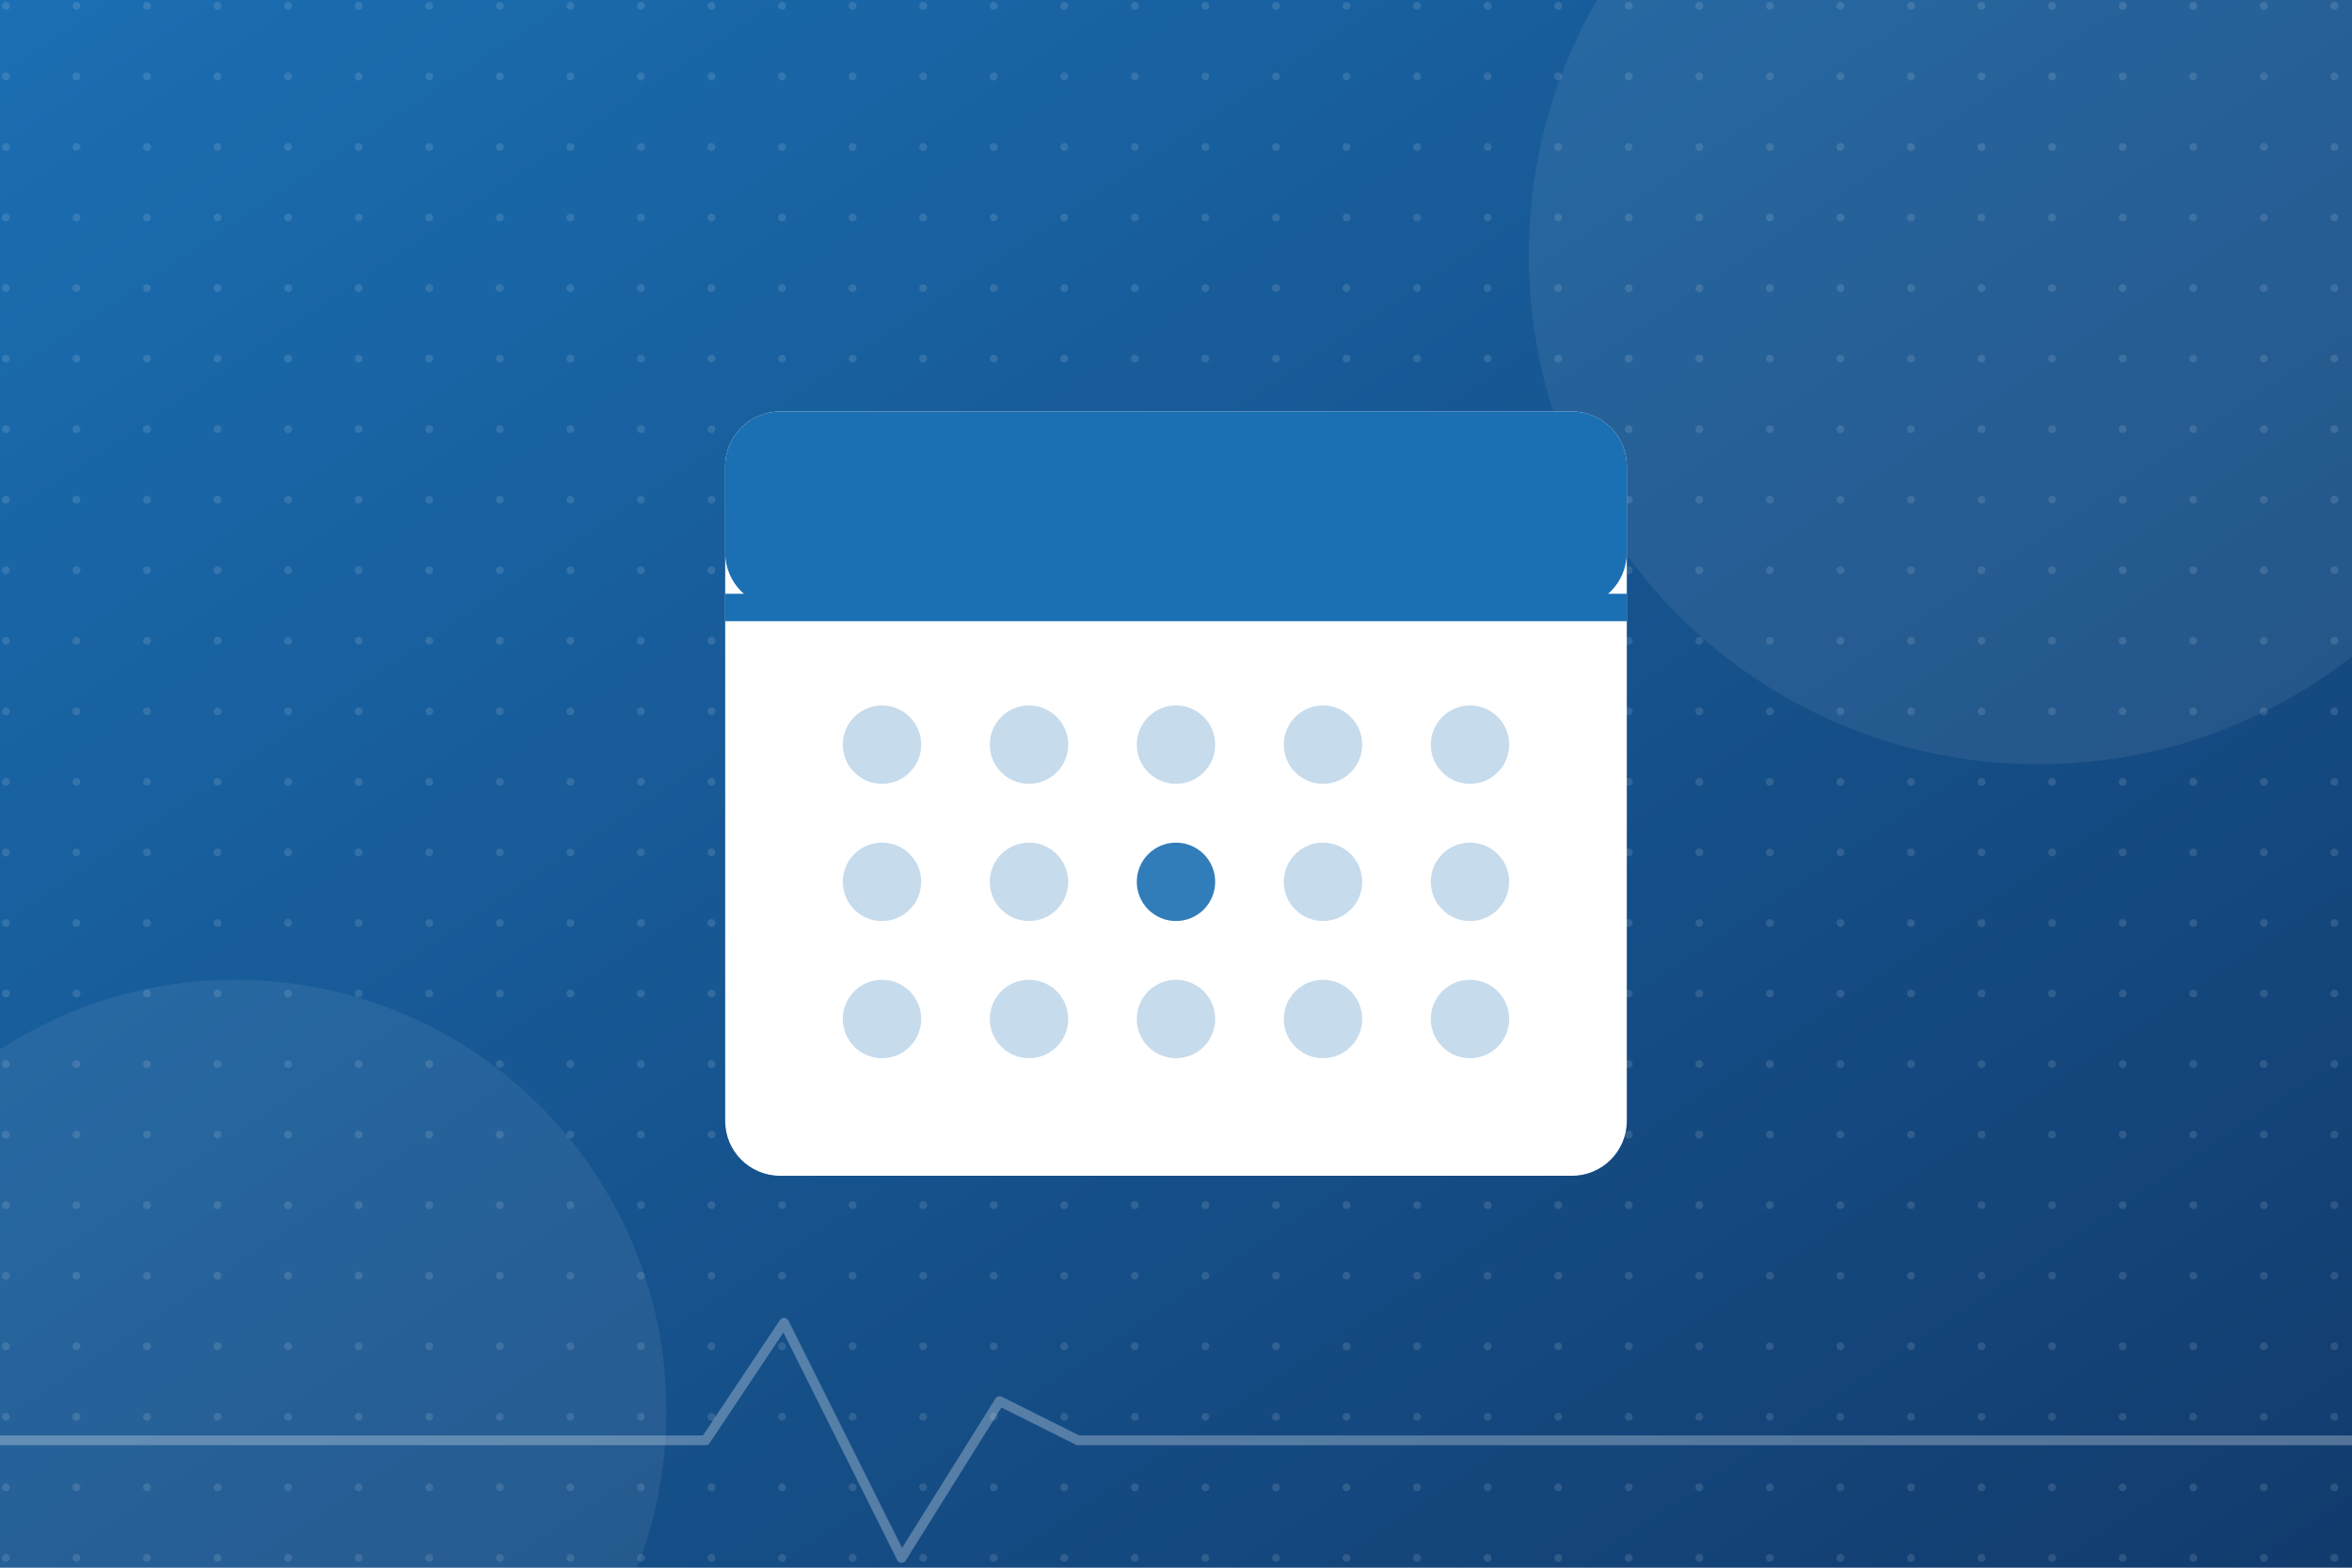
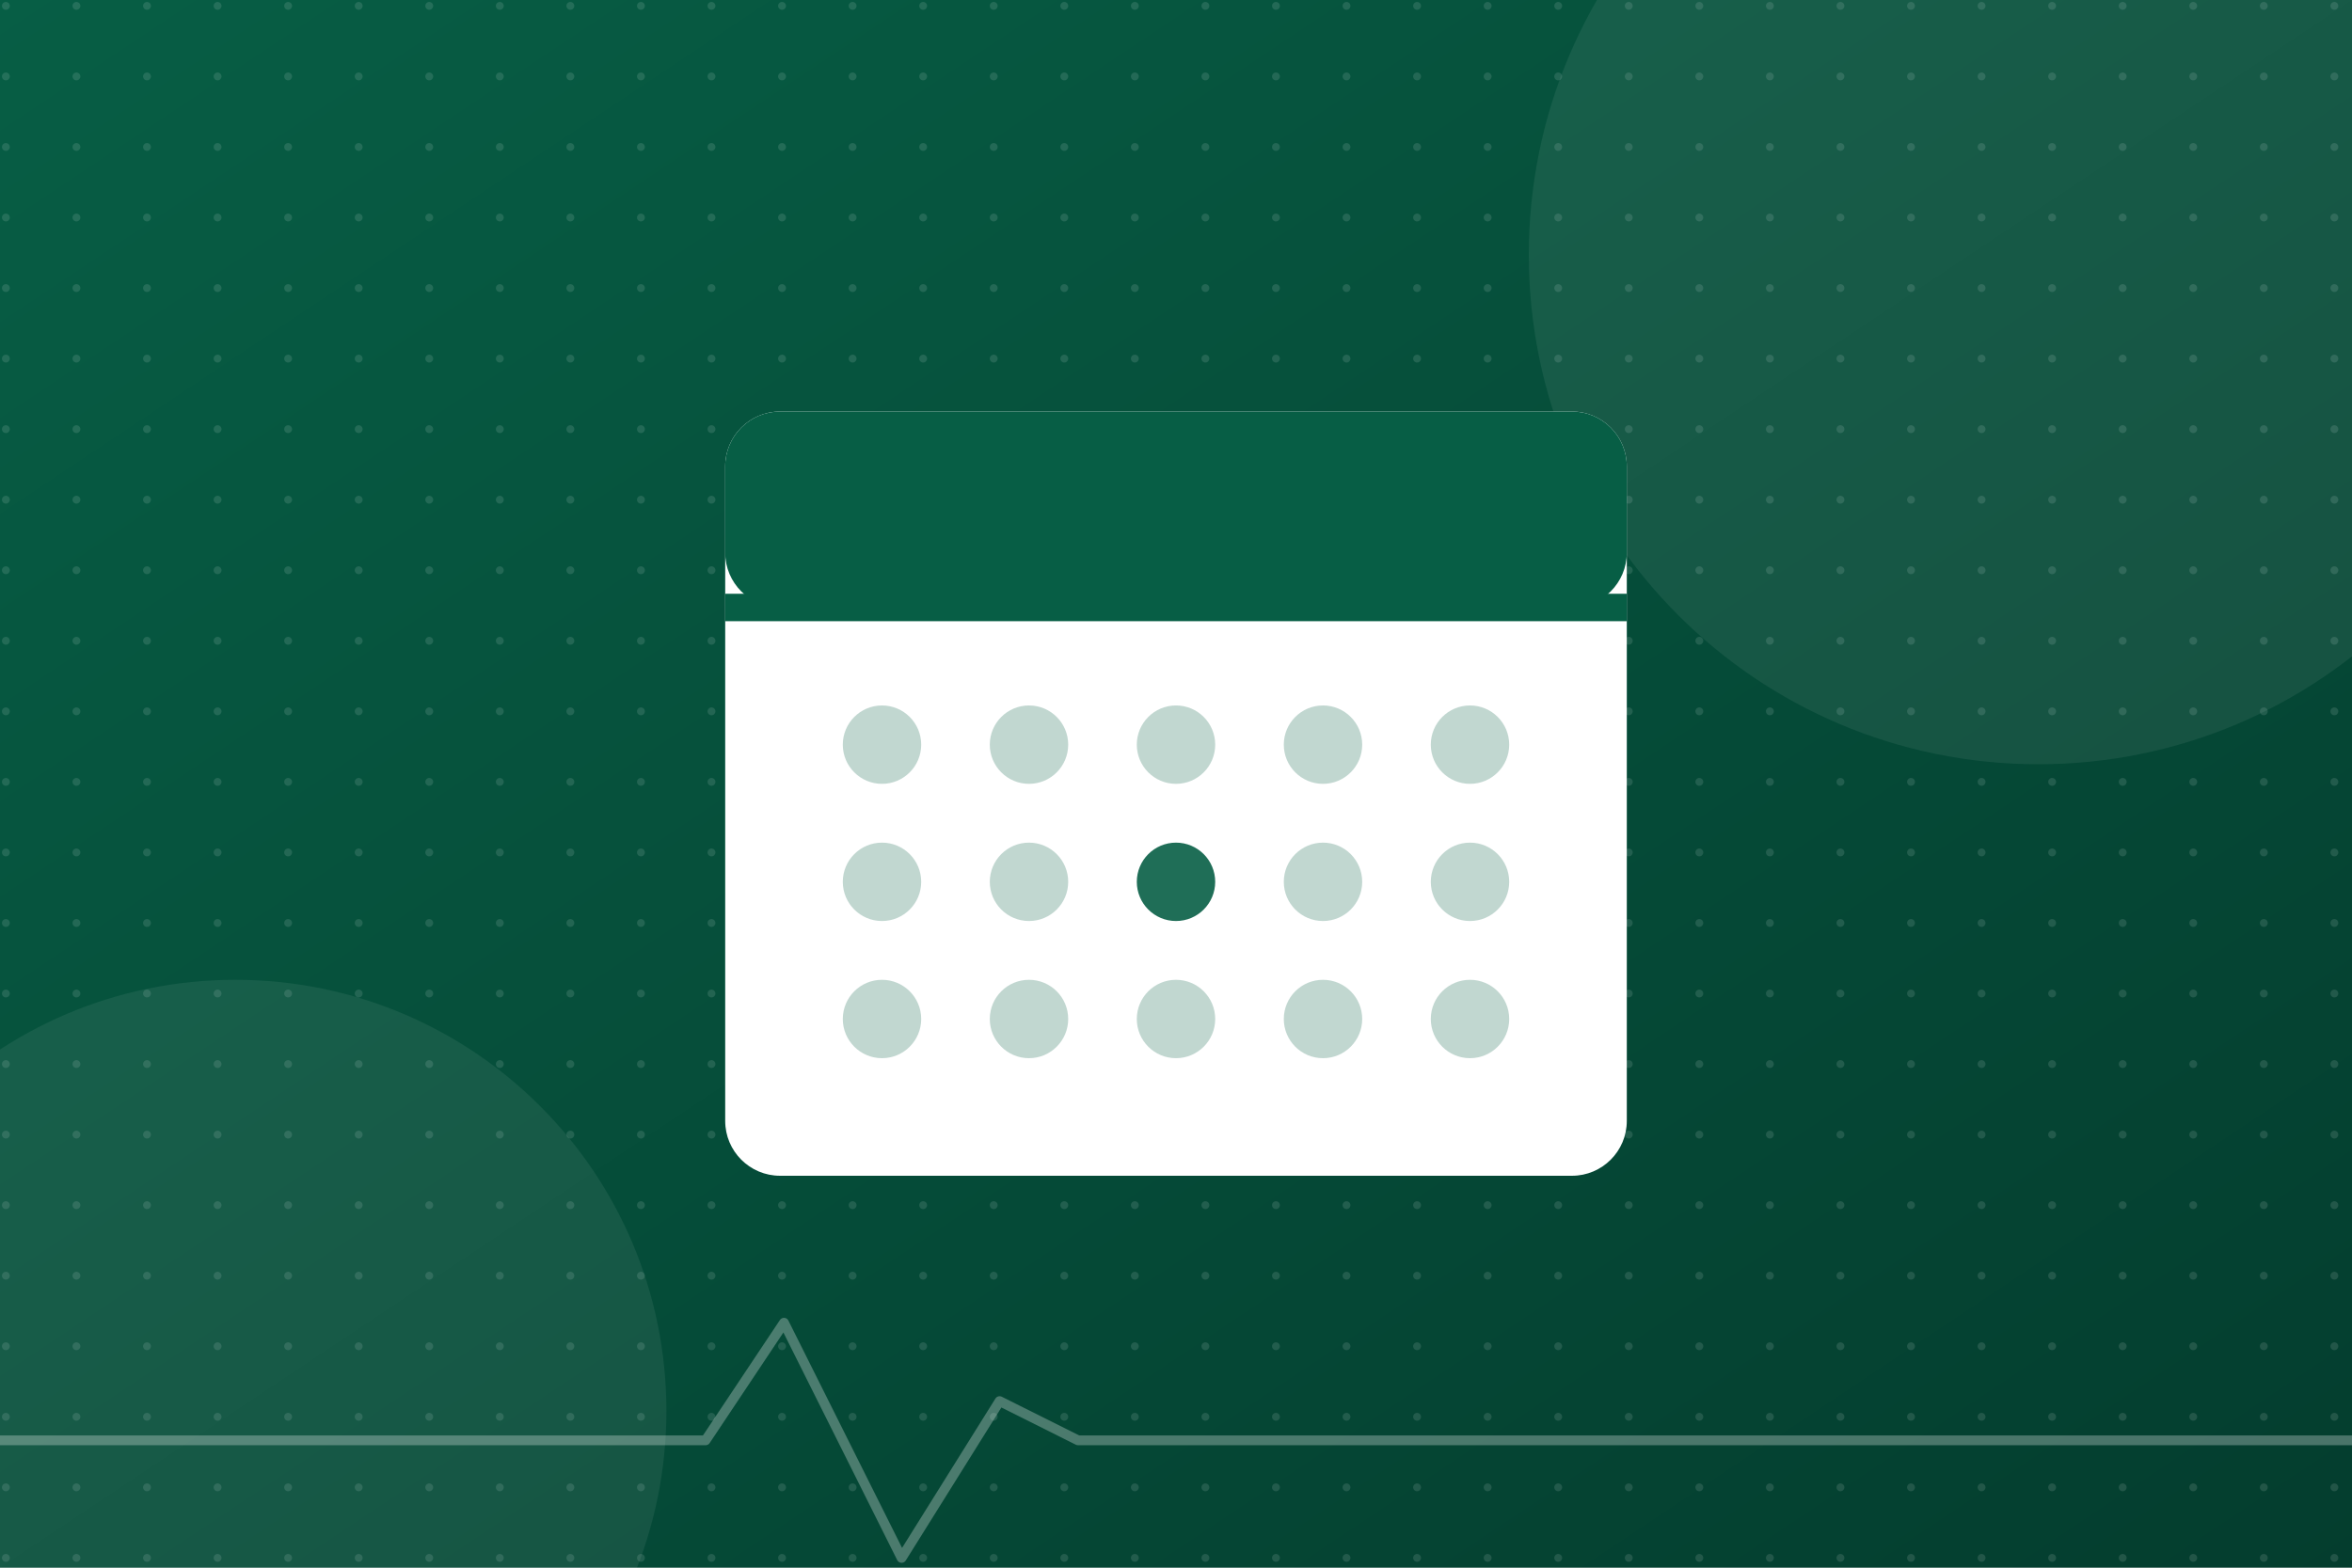
<svg xmlns="http://www.w3.org/2000/svg" viewBox="0 0 1200 800" preserveAspectRatio="xMidYMid slice">
  <defs>
    <linearGradient id="g" x1="0" y1="0" x2="1" y2="1">
-       <stop offset="0" stop-color="#1B6FB3" />
-       <stop offset="1" stop-color="#123B6D" />
+       <stop offset="0" stop-color="#075E45" />
+       <stop offset="1" stop-color="#043D2E" />
    </linearGradient>
    <pattern id="d" width="36" height="36" patternUnits="userSpaceOnUse">
      <circle cx="3" cy="3" r="2" fill="#fff" opacity=".12" />
    </pattern>
  </defs>
  <rect width="1200" height="800" fill="url(#g)" />
  <rect width="1200" height="800" fill="url(#d)" />
  <circle cx="1040" cy="130" r="260" fill="#fff" opacity=".07" />
  <circle cx="120" cy="720" r="220" fill="#fff" opacity=".07" />
  <path d="M0 735h360l40-60 60 120 50-80 40 20h650" fill="none" stroke="#fff" stroke-width="5" opacity=".28" stroke-linecap="round" stroke-linejoin="round" />
  <rect x="370" y="210" width="460" height="390" rx="28" fill="#fff" />
-   <path d="M370 310h460" stroke="#1B6FB3" stroke-width="14" />
-   <rect x="370" y="210" width="460" height="100" rx="28" fill="#1B6FB3" />
-   <circle cx="450" cy="380" r="20" fill="#1B6FB3" opacity="0.25" />
-   <circle cx="450" cy="450" r="20" fill="#1B6FB3" opacity="0.25" />
-   <circle cx="450" cy="520" r="20" fill="#1B6FB3" opacity="0.25" />
-   <circle cx="525" cy="380" r="20" fill="#1B6FB3" opacity="0.25" />
-   <circle cx="525" cy="450" r="20" fill="#1B6FB3" opacity="0.25" />
-   <circle cx="525" cy="520" r="20" fill="#1B6FB3" opacity="0.25" />
-   <circle cx="600" cy="380" r="20" fill="#1B6FB3" opacity="0.25" />
-   <circle cx="600" cy="450" r="20" fill="#1B6FB3" opacity="0.9" />
-   <circle cx="600" cy="520" r="20" fill="#1B6FB3" opacity="0.25" />
-   <circle cx="675" cy="380" r="20" fill="#1B6FB3" opacity="0.25" />
-   <circle cx="675" cy="450" r="20" fill="#1B6FB3" opacity="0.25" />
-   <circle cx="675" cy="520" r="20" fill="#1B6FB3" opacity="0.25" />
-   <circle cx="750" cy="380" r="20" fill="#1B6FB3" opacity="0.25" />
-   <circle cx="750" cy="450" r="20" fill="#1B6FB3" opacity="0.25" />
-   <circle cx="750" cy="520" r="20" fill="#1B6FB3" opacity="0.25" />
+   <path d="M370 310h460" stroke="#075E45" stroke-width="14" />
+   <rect x="370" y="210" width="460" height="100" rx="28" fill="#075E45" />
+   <circle cx="450" cy="380" r="20" fill="#075E45" opacity="0.25" />
+   <circle cx="450" cy="450" r="20" fill="#075E45" opacity="0.25" />
+   <circle cx="450" cy="520" r="20" fill="#075E45" opacity="0.25" />
+   <circle cx="525" cy="380" r="20" fill="#075E45" opacity="0.25" />
+   <circle cx="525" cy="450" r="20" fill="#075E45" opacity="0.25" />
+   <circle cx="525" cy="520" r="20" fill="#075E45" opacity="0.25" />
+   <circle cx="600" cy="380" r="20" fill="#075E45" opacity="0.25" />
+   <circle cx="600" cy="450" r="20" fill="#075E45" opacity="0.9" />
+   <circle cx="600" cy="520" r="20" fill="#075E45" opacity="0.25" />
+   <circle cx="675" cy="380" r="20" fill="#075E45" opacity="0.25" />
+   <circle cx="675" cy="450" r="20" fill="#075E45" opacity="0.25" />
+   <circle cx="675" cy="520" r="20" fill="#075E45" opacity="0.25" />
+   <circle cx="750" cy="380" r="20" fill="#075E45" opacity="0.25" />
+   <circle cx="750" cy="450" r="20" fill="#075E45" opacity="0.25" />
+   <circle cx="750" cy="520" r="20" fill="#075E45" opacity="0.25" />
</svg>
